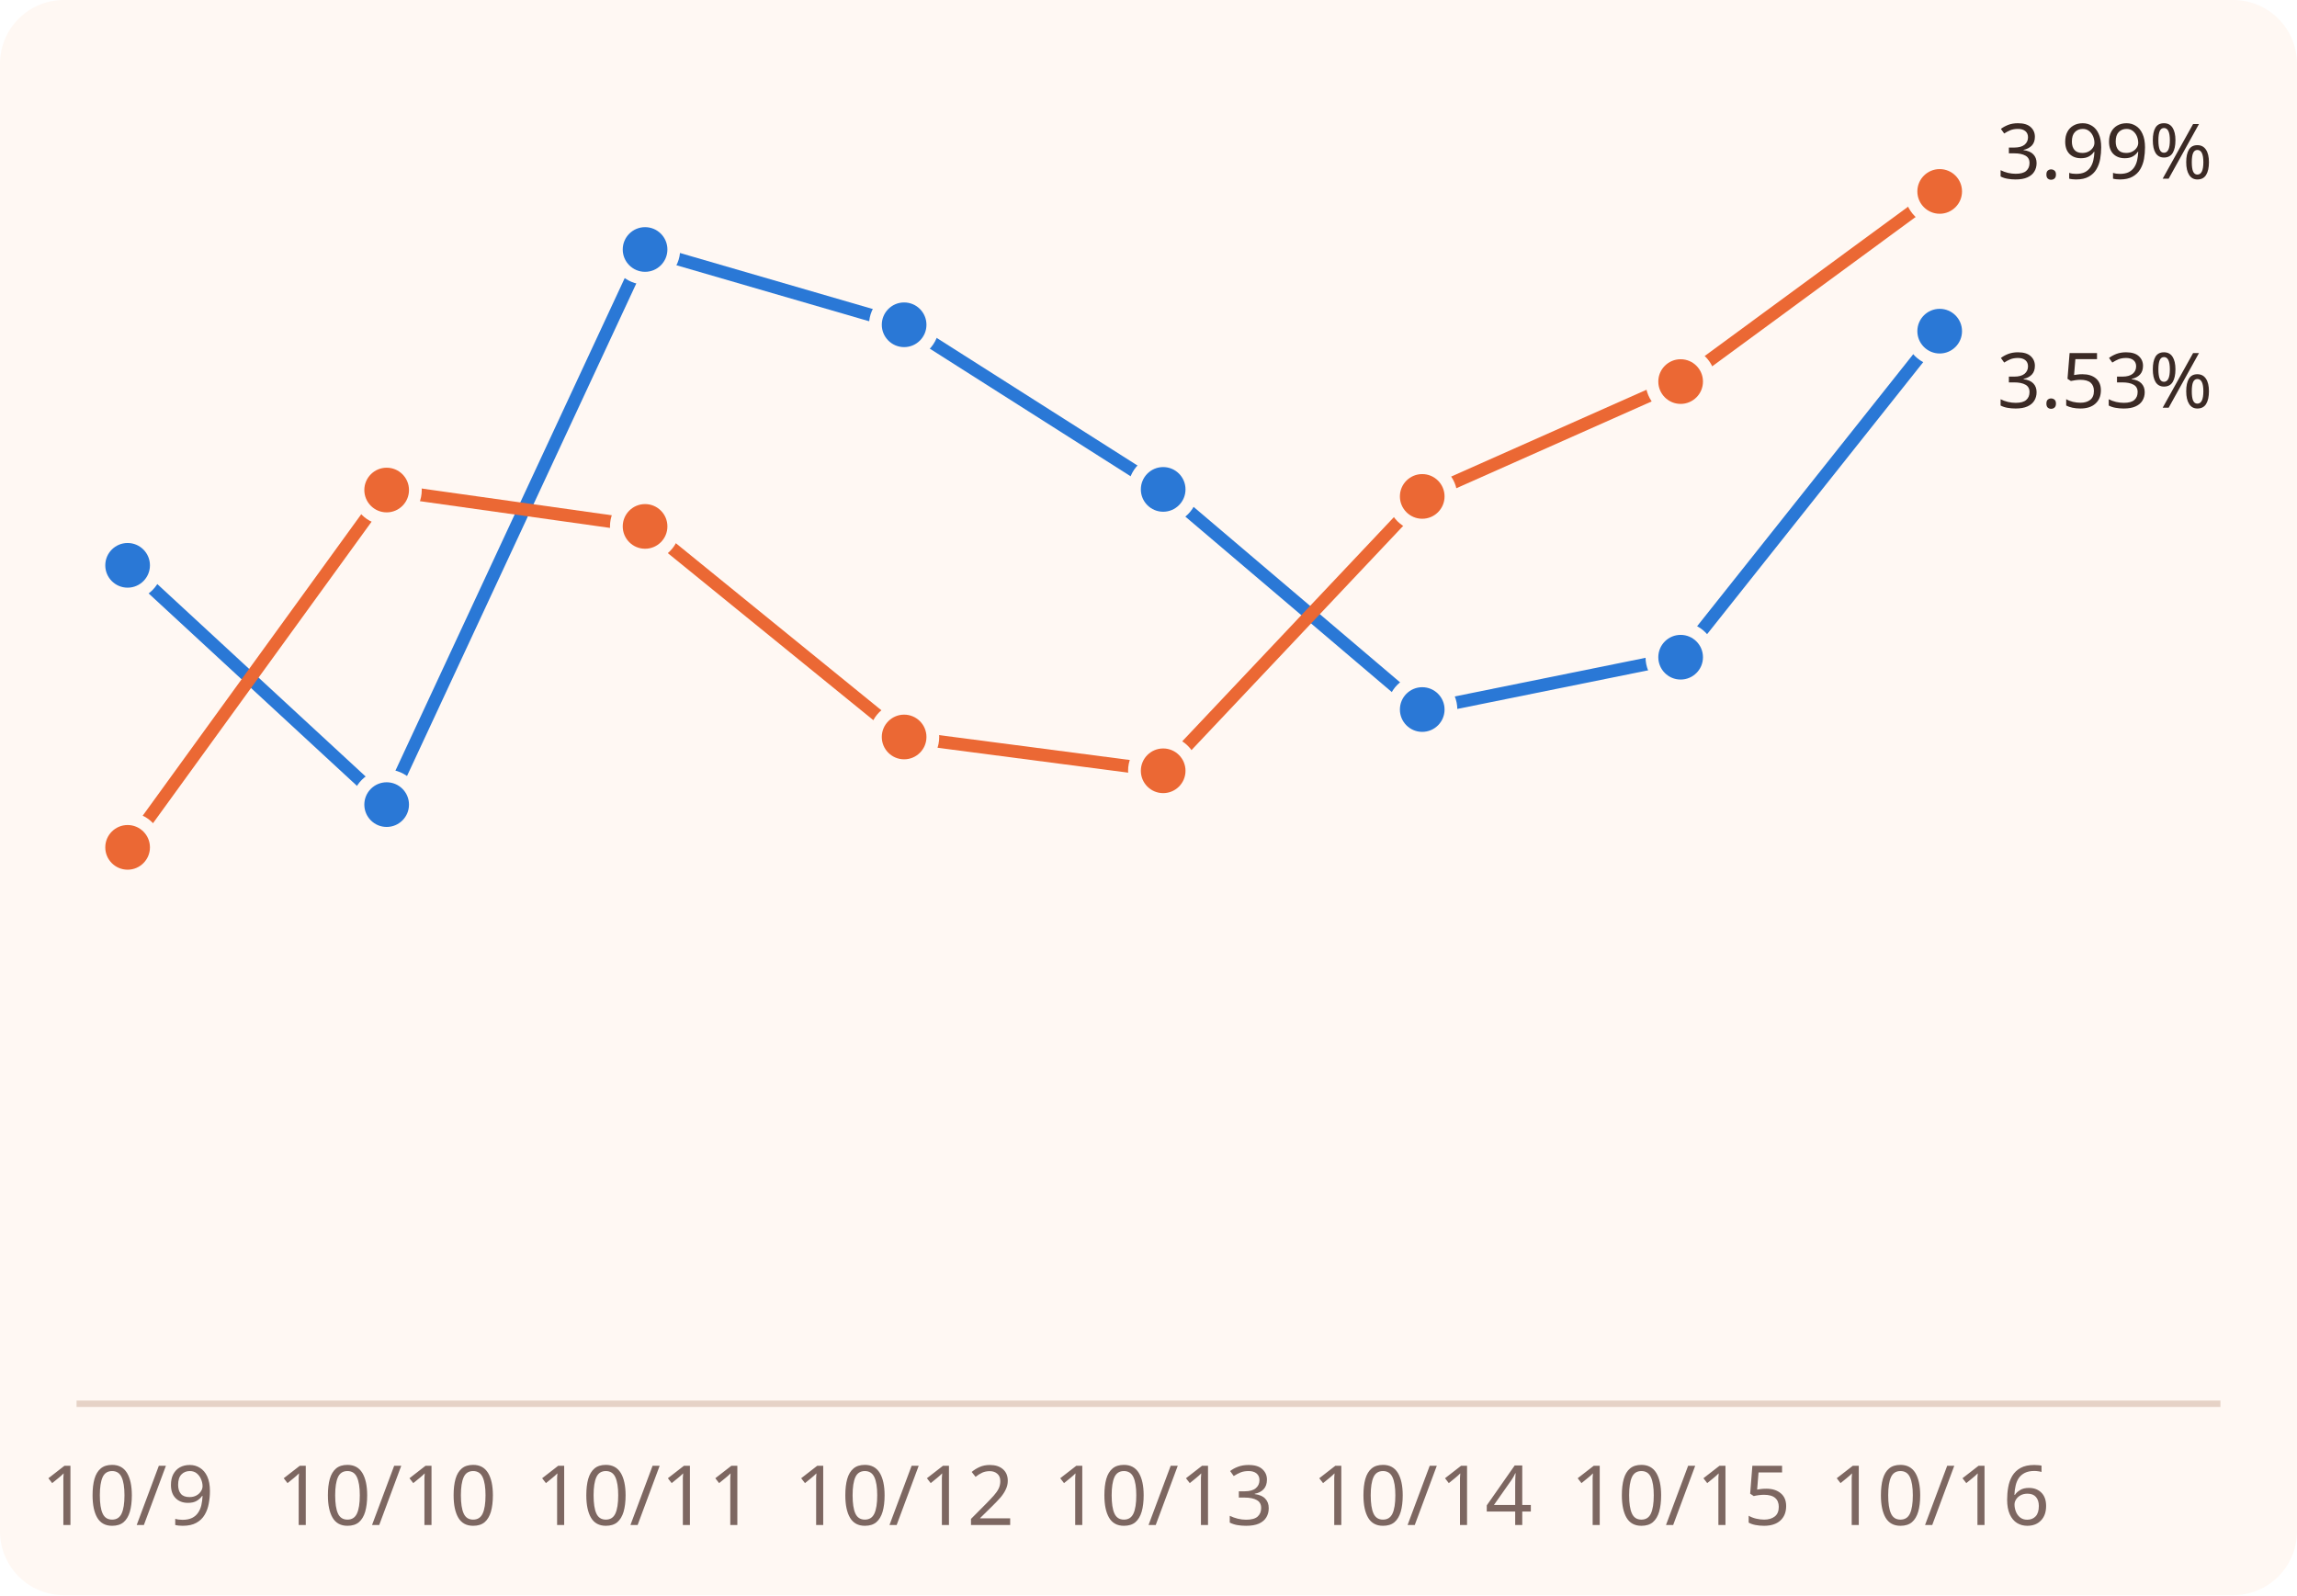
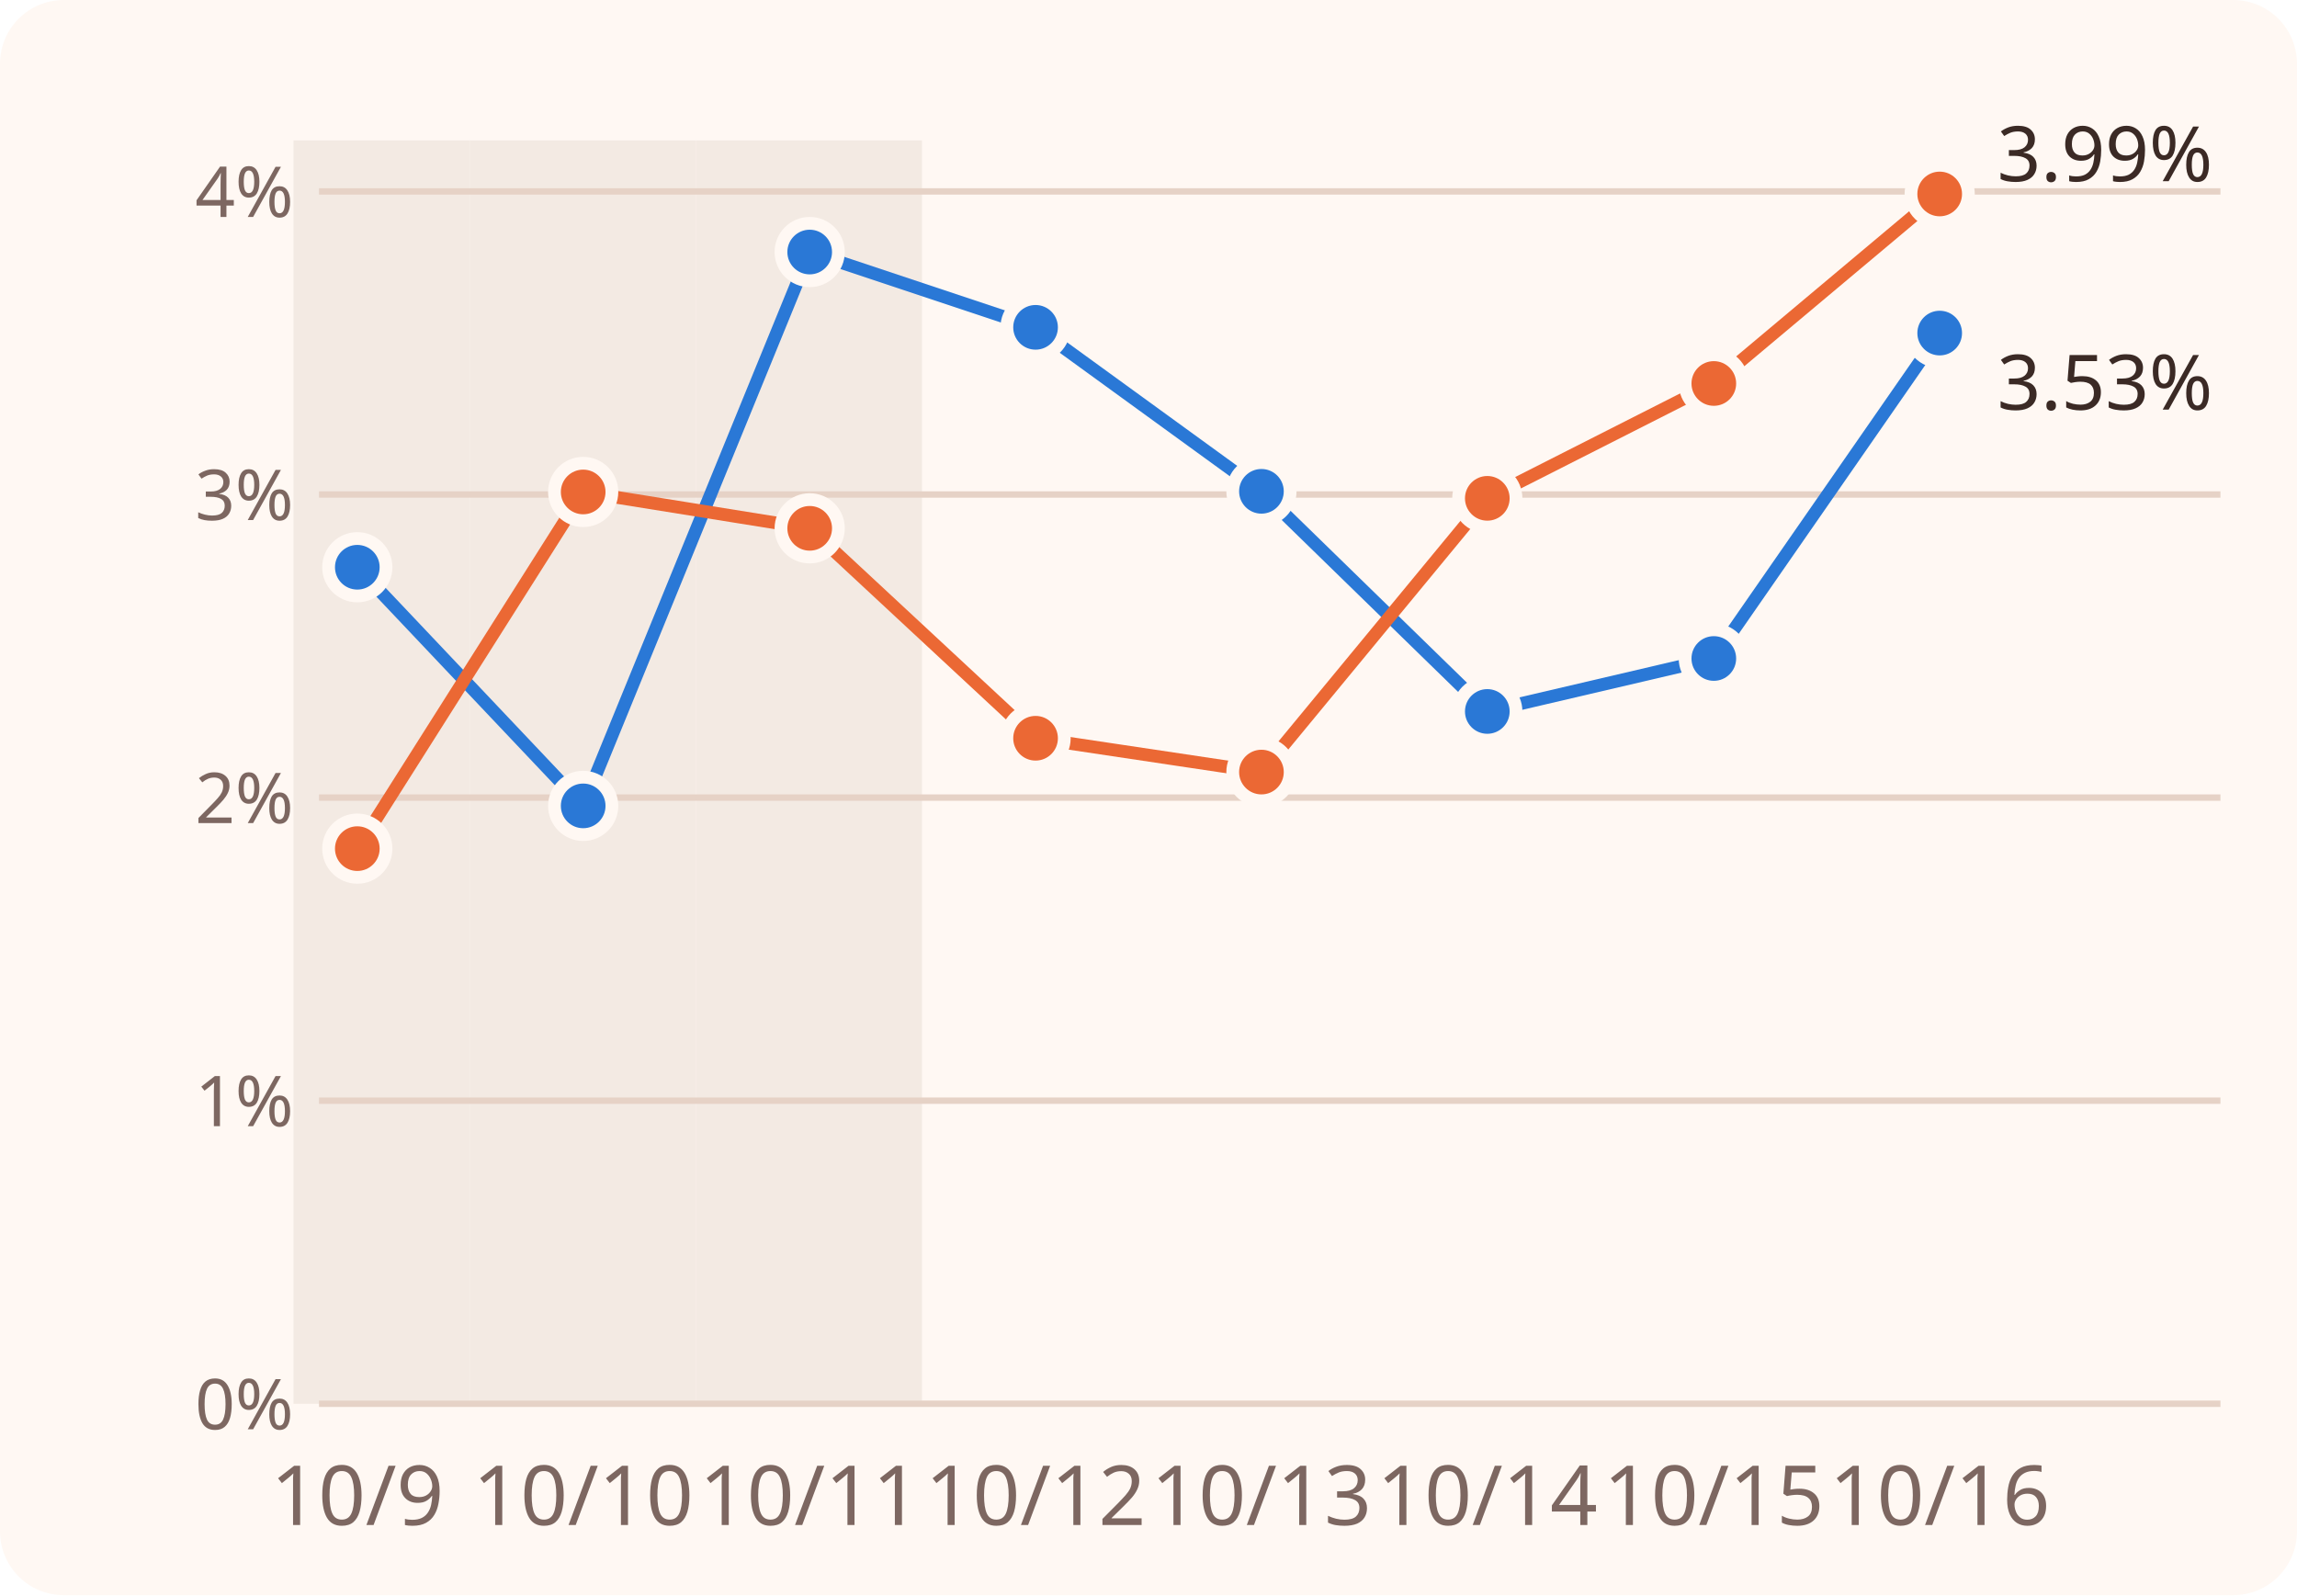
<svg xmlns="http://www.w3.org/2000/svg" class="vz" viewBox="0 0 360 250" role="img">
  <style>
.vz text{font-family:"Noto Sans KR","Apple SD Gothic Neo",sans-serif}
.vz-t{fill:#3B2A25}.vz-s{fill:#7D6761}.vz-g{stroke:#E6D2C6}
.vz-a{fill:#2a78d6}.vz-b{fill:#eb6834}.vz-la{stroke:#2a78d6}.vz-lb{stroke:#eb6834}.vz-ring{stroke:#FFF8F3}
+ .vz-off{fill:#F3EAE3}
</style>
  <rect width="100%" height="100%" rx="10" fill="#FFF8F3" />
-   <line class="vz-g" x1="12" x2="348" y1="220" y2="220" />
-   <text class="vz-s" x="20.0" y="239.0" text-anchor="middle" font-size="13">10/9</text>
-   <text class="vz-s" x="60.6" y="239.0" text-anchor="middle" font-size="13">10/10</text>
-   <text class="vz-s" x="101.1" y="239.0" text-anchor="middle" font-size="13">10/11</text>
-   <text class="vz-s" x="141.7" y="239.0" text-anchor="middle" font-size="13">10/12</text>
-   <text class="vz-s" x="182.3" y="239.0" text-anchor="middle" font-size="13">10/13</text>
-   <text class="vz-s" x="222.9" y="239.0" text-anchor="middle" font-size="13">10/14</text>
-   <text class="vz-s" x="263.4" y="239.0" text-anchor="middle" font-size="13">10/15</text>
+   <rect class="vz-off" x="46.0" y="22.0" width="27.7" height="198.0" />
+   <rect class="vz-off" x="73.7" y="22.0" width="35.4" height="198.0" />
+   <rect class="vz-off" x="109.1" y="22.0" width="35.4" height="198.0" />
+   <line class="vz-g" x1="50" x2="348" y1="220.0" y2="220.0" />
+   <text class="vz-s" x="46.0" y="224.0" text-anchor="end" font-size="11">0%</text>
+   <line class="vz-g" x1="50" x2="348" y1="172.5" y2="172.5" />
+   <text class="vz-s" x="46.0" y="176.5" text-anchor="end" font-size="11">1%</text>
+   <line class="vz-g" x1="50" x2="348" y1="125.0" y2="125.0" />
+   <text class="vz-s" x="46.0" y="129.0" text-anchor="end" font-size="11">2%</text>
+   <line class="vz-g" x1="50" x2="348" y1="77.5" y2="77.5" />
+   <text class="vz-s" x="46.0" y="81.5" text-anchor="end" font-size="11">3%</text>
+   <line class="vz-g" x1="50" x2="348" y1="30.0" y2="30.0" />
+   <text class="vz-s" x="46.0" y="34.0" text-anchor="end" font-size="11">4%</text>
+   <text class="vz-s" x="56.0" y="239.0" text-anchor="middle" font-size="13">10/9</text>
+   <text class="vz-s" x="91.4" y="239.0" text-anchor="middle" font-size="13">10/10</text>
+   <text class="vz-s" x="126.9" y="239.0" text-anchor="middle" font-size="13">10/11</text>
+   <text class="vz-s" x="162.3" y="239.0" text-anchor="middle" font-size="13">10/12</text>
+   <text class="vz-s" x="197.7" y="239.0" text-anchor="middle" font-size="13">10/13</text>
+   <text class="vz-s" x="233.1" y="239.0" text-anchor="middle" font-size="13">10/14</text>
+   <text class="vz-s" x="268.6" y="239.0" text-anchor="middle" font-size="13">10/15</text>
  <text class="vz-s" x="304.0" y="239.0" text-anchor="middle" font-size="13">10/16</text>
-   <path class="vz-la" d="M20.0,88.6 L60.6,126.1 L101.1,39.1 L141.7,50.9 L182.3,76.7 L222.9,111.2 L263.4,103.0 L304.0,51.9" fill="none" stroke-width="2" stroke-linejoin="round" />
-   <circle class="vz-a vz-ring" cx="20.0" cy="88.6" r="4.5" stroke-width="2" />
-   <circle class="vz-a vz-ring" cx="60.6" cy="126.1" r="4.5" stroke-width="2" />
-   <circle class="vz-a vz-ring" cx="101.1" cy="39.1" r="4.5" stroke-width="2" />
-   <circle class="vz-a vz-ring" cx="141.7" cy="50.9" r="4.5" stroke-width="2" />
-   <circle class="vz-a vz-ring" cx="182.3" cy="76.7" r="4.5" stroke-width="2" />
-   <circle class="vz-a vz-ring" cx="222.9" cy="111.2" r="4.5" stroke-width="2" />
-   <circle class="vz-a vz-ring" cx="263.4" cy="103.0" r="4.5" stroke-width="2" />
-   <circle class="vz-a vz-ring" cx="304.0" cy="51.9" r="4.5" stroke-width="2" />
-   <text class="vz-t" x="313.0" y="63.9" text-anchor="start" font-size="12">3.53%</text>
-   <path class="vz-lb" d="M20.0,132.8 L60.6,76.8 L101.1,82.5 L141.7,115.5 L182.3,120.8 L222.9,77.8 L263.4,59.8 L304.0,30.0" fill="none" stroke-width="2" stroke-linejoin="round" />
-   <circle class="vz-b vz-ring" cx="20.0" cy="132.8" r="4.5" stroke-width="2" />
-   <circle class="vz-b vz-ring" cx="60.6" cy="76.8" r="4.5" stroke-width="2" />
-   <circle class="vz-b vz-ring" cx="101.1" cy="82.5" r="4.5" stroke-width="2" />
-   <circle class="vz-b vz-ring" cx="141.7" cy="115.5" r="4.5" stroke-width="2" />
-   <circle class="vz-b vz-ring" cx="182.3" cy="120.8" r="4.5" stroke-width="2" />
-   <circle class="vz-b vz-ring" cx="222.9" cy="77.8" r="4.5" stroke-width="2" />
-   <circle class="vz-b vz-ring" cx="263.4" cy="59.8" r="4.5" stroke-width="2" />
-   <circle class="vz-b vz-ring" cx="304.0" cy="30.0" r="4.5" stroke-width="2" />
-   <text class="vz-t" x="313.0" y="28.0" text-anchor="start" font-size="12">3.99%</text>
+   <path class="vz-la" d="M56.0,88.9 L91.4,126.3 L126.9,39.5 L162.3,51.3 L197.7,77.0 L233.1,111.5 L268.6,103.2 L304.0,52.2" fill="none" stroke-width="2" stroke-linejoin="round" />
+   <circle class="vz-a vz-ring" cx="56.0" cy="88.9" r="4.5" stroke-width="2" />
+   <circle class="vz-a vz-ring" cx="91.4" cy="126.3" r="4.5" stroke-width="2" />
+   <circle class="vz-a vz-ring" cx="126.9" cy="39.5" r="4.5" stroke-width="2" />
+   <circle class="vz-a vz-ring" cx="162.3" cy="51.3" r="4.5" stroke-width="2" />
+   <circle class="vz-a vz-ring" cx="197.7" cy="77.0" r="4.5" stroke-width="2" />
+   <circle class="vz-a vz-ring" cx="233.1" cy="111.5" r="4.5" stroke-width="2" />
+   <circle class="vz-a vz-ring" cx="268.6" cy="103.2" r="4.5" stroke-width="2" />
+   <circle class="vz-a vz-ring" cx="304.0" cy="52.2" r="4.5" stroke-width="2" />
+   <text class="vz-t" x="313.0" y="64.2" text-anchor="start" font-size="12">3.53%</text>
+   <path class="vz-lb" d="M56.0,133.0 L91.4,77.1 L126.9,82.8 L162.3,115.7 L197.7,121.0 L233.1,78.1 L268.6,60.1 L304.0,30.4" fill="none" stroke-width="2" stroke-linejoin="round" />
+   <circle class="vz-b vz-ring" cx="56.0" cy="133.0" r="4.5" stroke-width="2" />
+   <circle class="vz-b vz-ring" cx="91.4" cy="77.1" r="4.5" stroke-width="2" />
+   <circle class="vz-b vz-ring" cx="126.9" cy="82.8" r="4.5" stroke-width="2" />
+   <circle class="vz-b vz-ring" cx="162.3" cy="115.7" r="4.5" stroke-width="2" />
+   <circle class="vz-b vz-ring" cx="197.7" cy="121.0" r="4.5" stroke-width="2" />
+   <circle class="vz-b vz-ring" cx="233.1" cy="78.1" r="4.5" stroke-width="2" />
+   <circle class="vz-b vz-ring" cx="268.6" cy="60.1" r="4.5" stroke-width="2" />
+   <circle class="vz-b vz-ring" cx="304.0" cy="30.4" r="4.5" stroke-width="2" />
+   <text class="vz-t" x="313.0" y="28.4" text-anchor="start" font-size="12">3.99%</text>
</svg>
